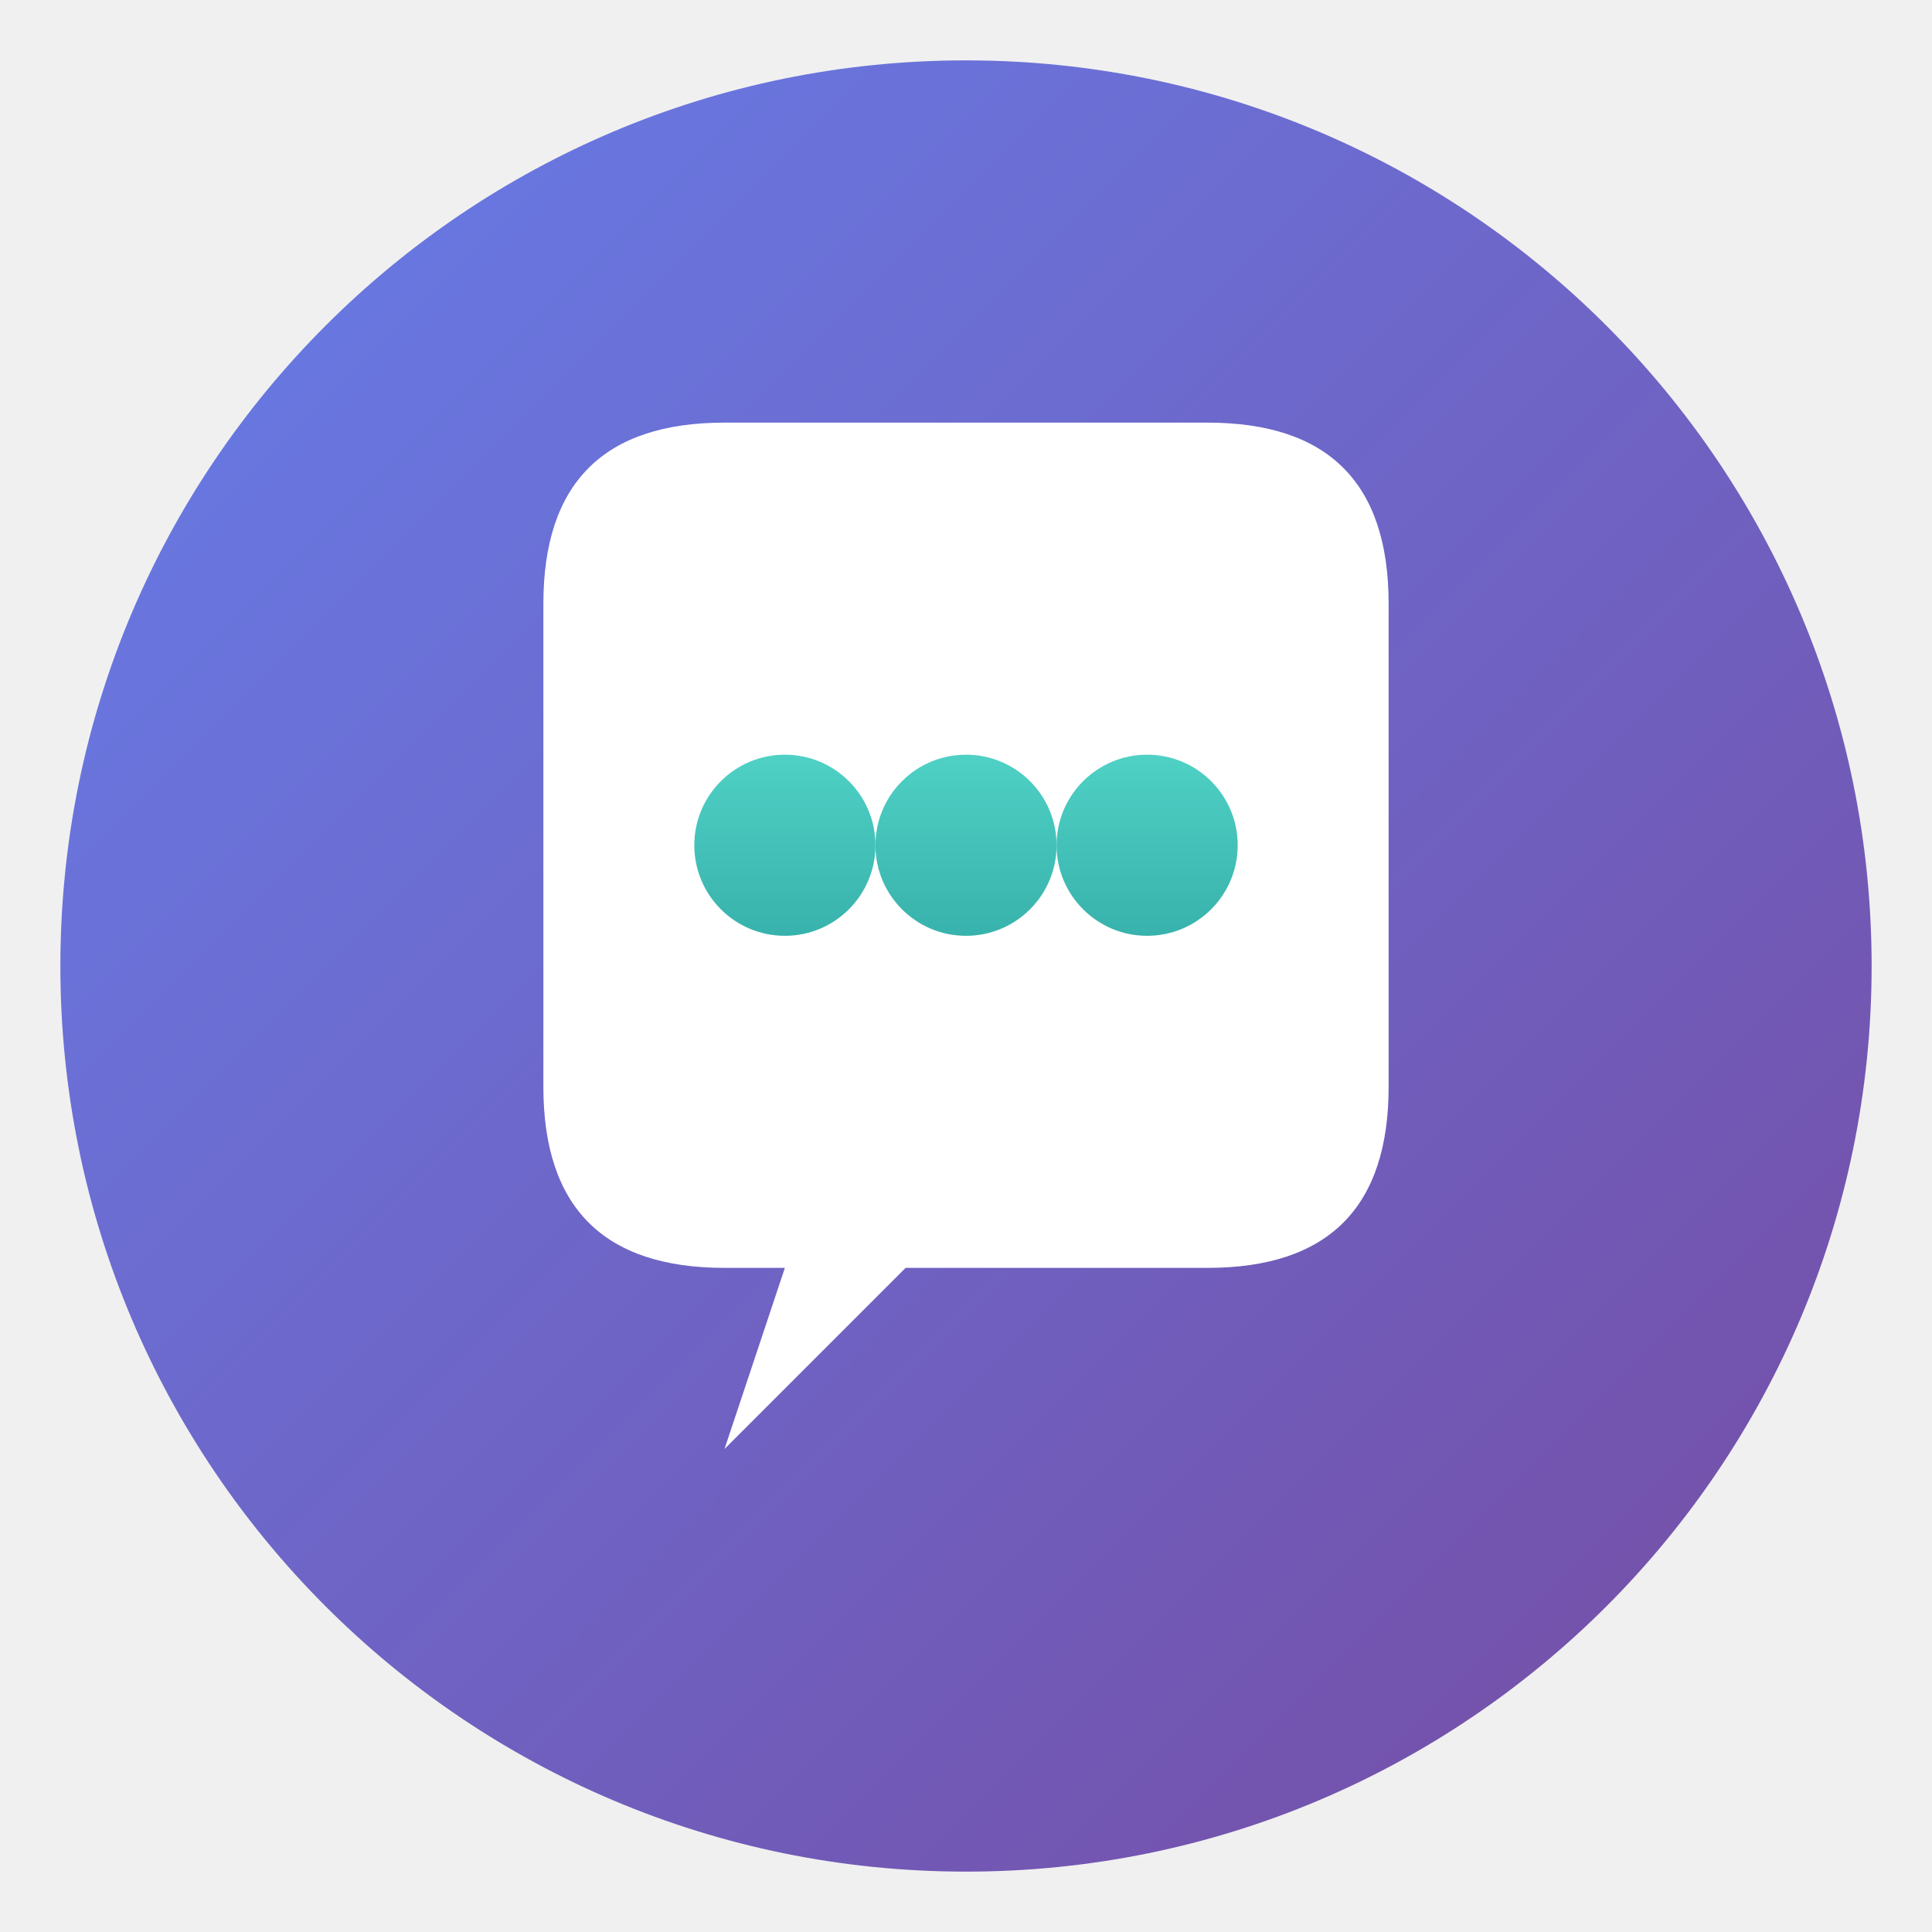
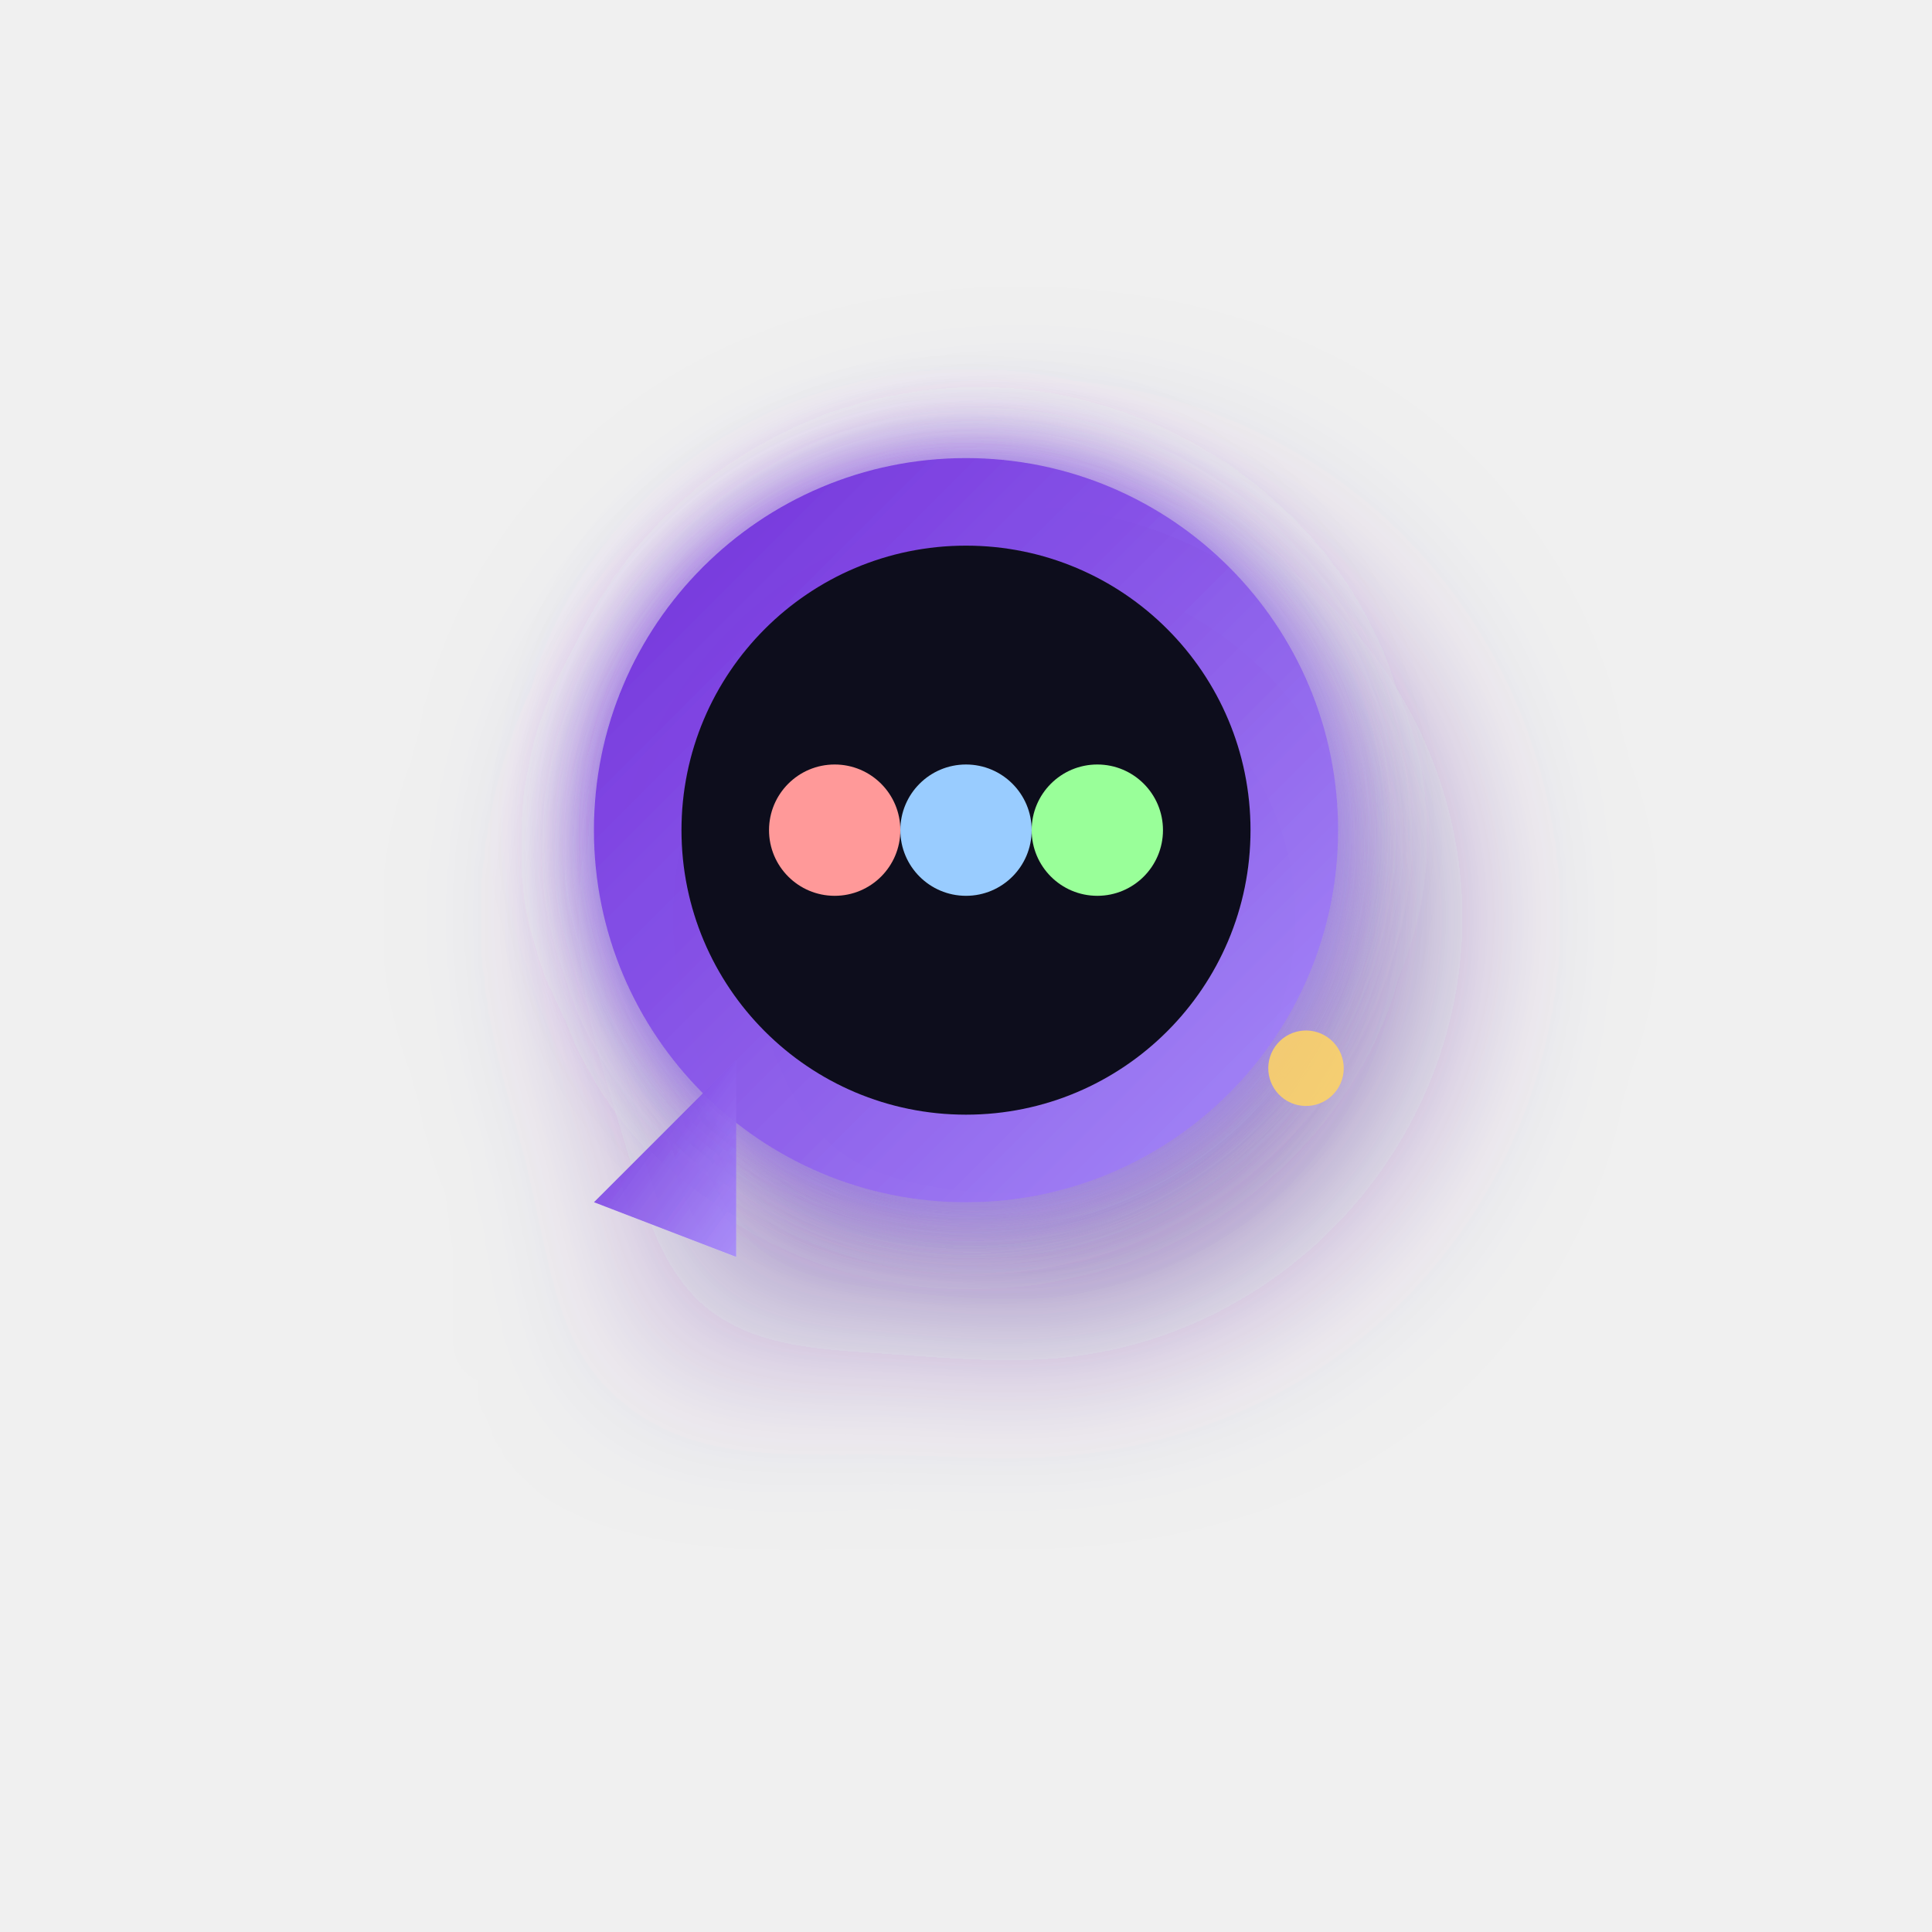
- <svg xmlns="http://www.w3.org/2000/svg" width="32" height="32" viewBox="0 0 32 32">
+ <svg xmlns="http://www.w3.org/2000/svg" width="512" height="512" viewBox="0 0 512 512" fill="none">
  <defs>
-     <linearGradient id="favGrad1" x1="0%" y1="0%" x2="100%" y2="100%">
-       <stop offset="0%" style="stop-color:#667eea;stop-opacity:1" />
-       <stop offset="100%" style="stop-color:#764ba2;stop-opacity:1" />
+     <linearGradient id="g1" x1="0%" y1="0%" x2="100%" y2="100%">
+       <stop offset="0%" stop-color="#6d28d9" />
+       <stop offset="100%" stop-color="#a78bfa" />
    </linearGradient>
-     <linearGradient id="favGrad2" x1="0%" y1="0%" x2="0%" y2="100%">
-       <stop offset="0%" style="stop-color:#4fd1c5;stop-opacity:1" />
-       <stop offset="100%" style="stop-color:#38b2ac;stop-opacity:1" />
+     <linearGradient id="g2" x1="0%" y1="100%" x2="100%" y2="0%">
+       <stop offset="0%" stop-color="#8b5cf6" />
+       <stop offset="100%" stop-color="#c4b5fd" />
    </linearGradient>
+     <filter id="shadow" x="-50%" y="-50%" width="200%" height="200%">
+       <feGaussianBlur in="SourceAlpha" stdDeviation="18" result="blur" />
+       <feOffset in="blur" dx="10" dy="16" result="offsetBlur" />
+       <feFlood flood-color="#4c1d95" flood-opacity="0.60" result="flood" />
+       <feComposite in="flood" in2="offsetBlur" operator="in" result="composite" />
+       <feMerge>
+         <feMergeNode in="composite" />
+         <feMergeNode in="SourceGraphic" />
+       </feMerge>
+     </filter>
+     <filter id="innerGlow" x="-50%" y="-50%" width="200%" height="200%">
+       <feGaussianBlur stdDeviation="8" result="glow" />
+       <feComposite in="SourceGraphic" in2="glow" operator="over" />
+     </filter>
+     <filter id="textGlow" x="-50%" y="-50%" width="200%" height="200%">
+       <feGaussianBlur in="SourceAlpha" stdDeviation="6" result="blur1" />
+       <feGaussianBlur in="blur1" stdDeviation="14" result="blur2" />
+       <feFlood flood-color="#c084fc" flood-opacity="0.75" result="color1" />
+       <feComposite in="color1" in2="blur1" operator="in" result="glow1" />
+       <feComposite in="color1" in2="blur2" operator="in" result="glow2" />
+       <feMerge>
+         <feMergeNode in="glow2" />
+         <feMergeNode in="glow1" />
+         <feMergeNode in="SourceGraphic" />
+       </feMerge>
+     </filter>
  </defs>
-   <circle cx="16" cy="16" r="15" fill="url(#favGrad1)" />
-   <g transform="translate(16, 16)">
-     <path d="M -7 -6               Q -7 -9, -4 -9               L 4 -9               Q 7 -9, 7 -6               L 7 2               Q 7 5, 4 5               L -1 5               L -4 8               L -3 5               L -4 5               Q -7 5, -7 2               Z" fill="white" />
-     <circle cx="-3" cy="-2" r="1.5" fill="url(#favGrad2)" />
-     <circle cx="0" cy="-2" r="1.5" fill="url(#favGrad2)" />
-     <circle cx="3" cy="-2" r="1.5" fill="url(#favGrad2)" />
+   <g filter="url(#shadow)" transform="translate(256,220) scale(1.45)">
+     <circle cx="0" cy="0" r="68" fill="url(#g1)" filter="url(#innerGlow)" opacity="0.97" />
+     <circle cx="0" cy="0" r="52" fill="#0f0f1a" />
+     <circle cx="-24" cy="0" r="12" fill="#ff9999" />
+     <circle cx="0" cy="0" r="12" fill="#99ccff" />
+     <circle cx="24" cy="0" r="12" fill="#99ff99" />
+     <path d="M-42 42 L -68 68 L -42 78 Z" fill="url(#g1)" opacity="0.92" />
+   </g>
+   <g transform="translate(256,220) rotate(35)">
+     <circle cx="110" cy="0" r="10" fill="#fdd365" opacity="0.88" />
  </g>
</svg>
